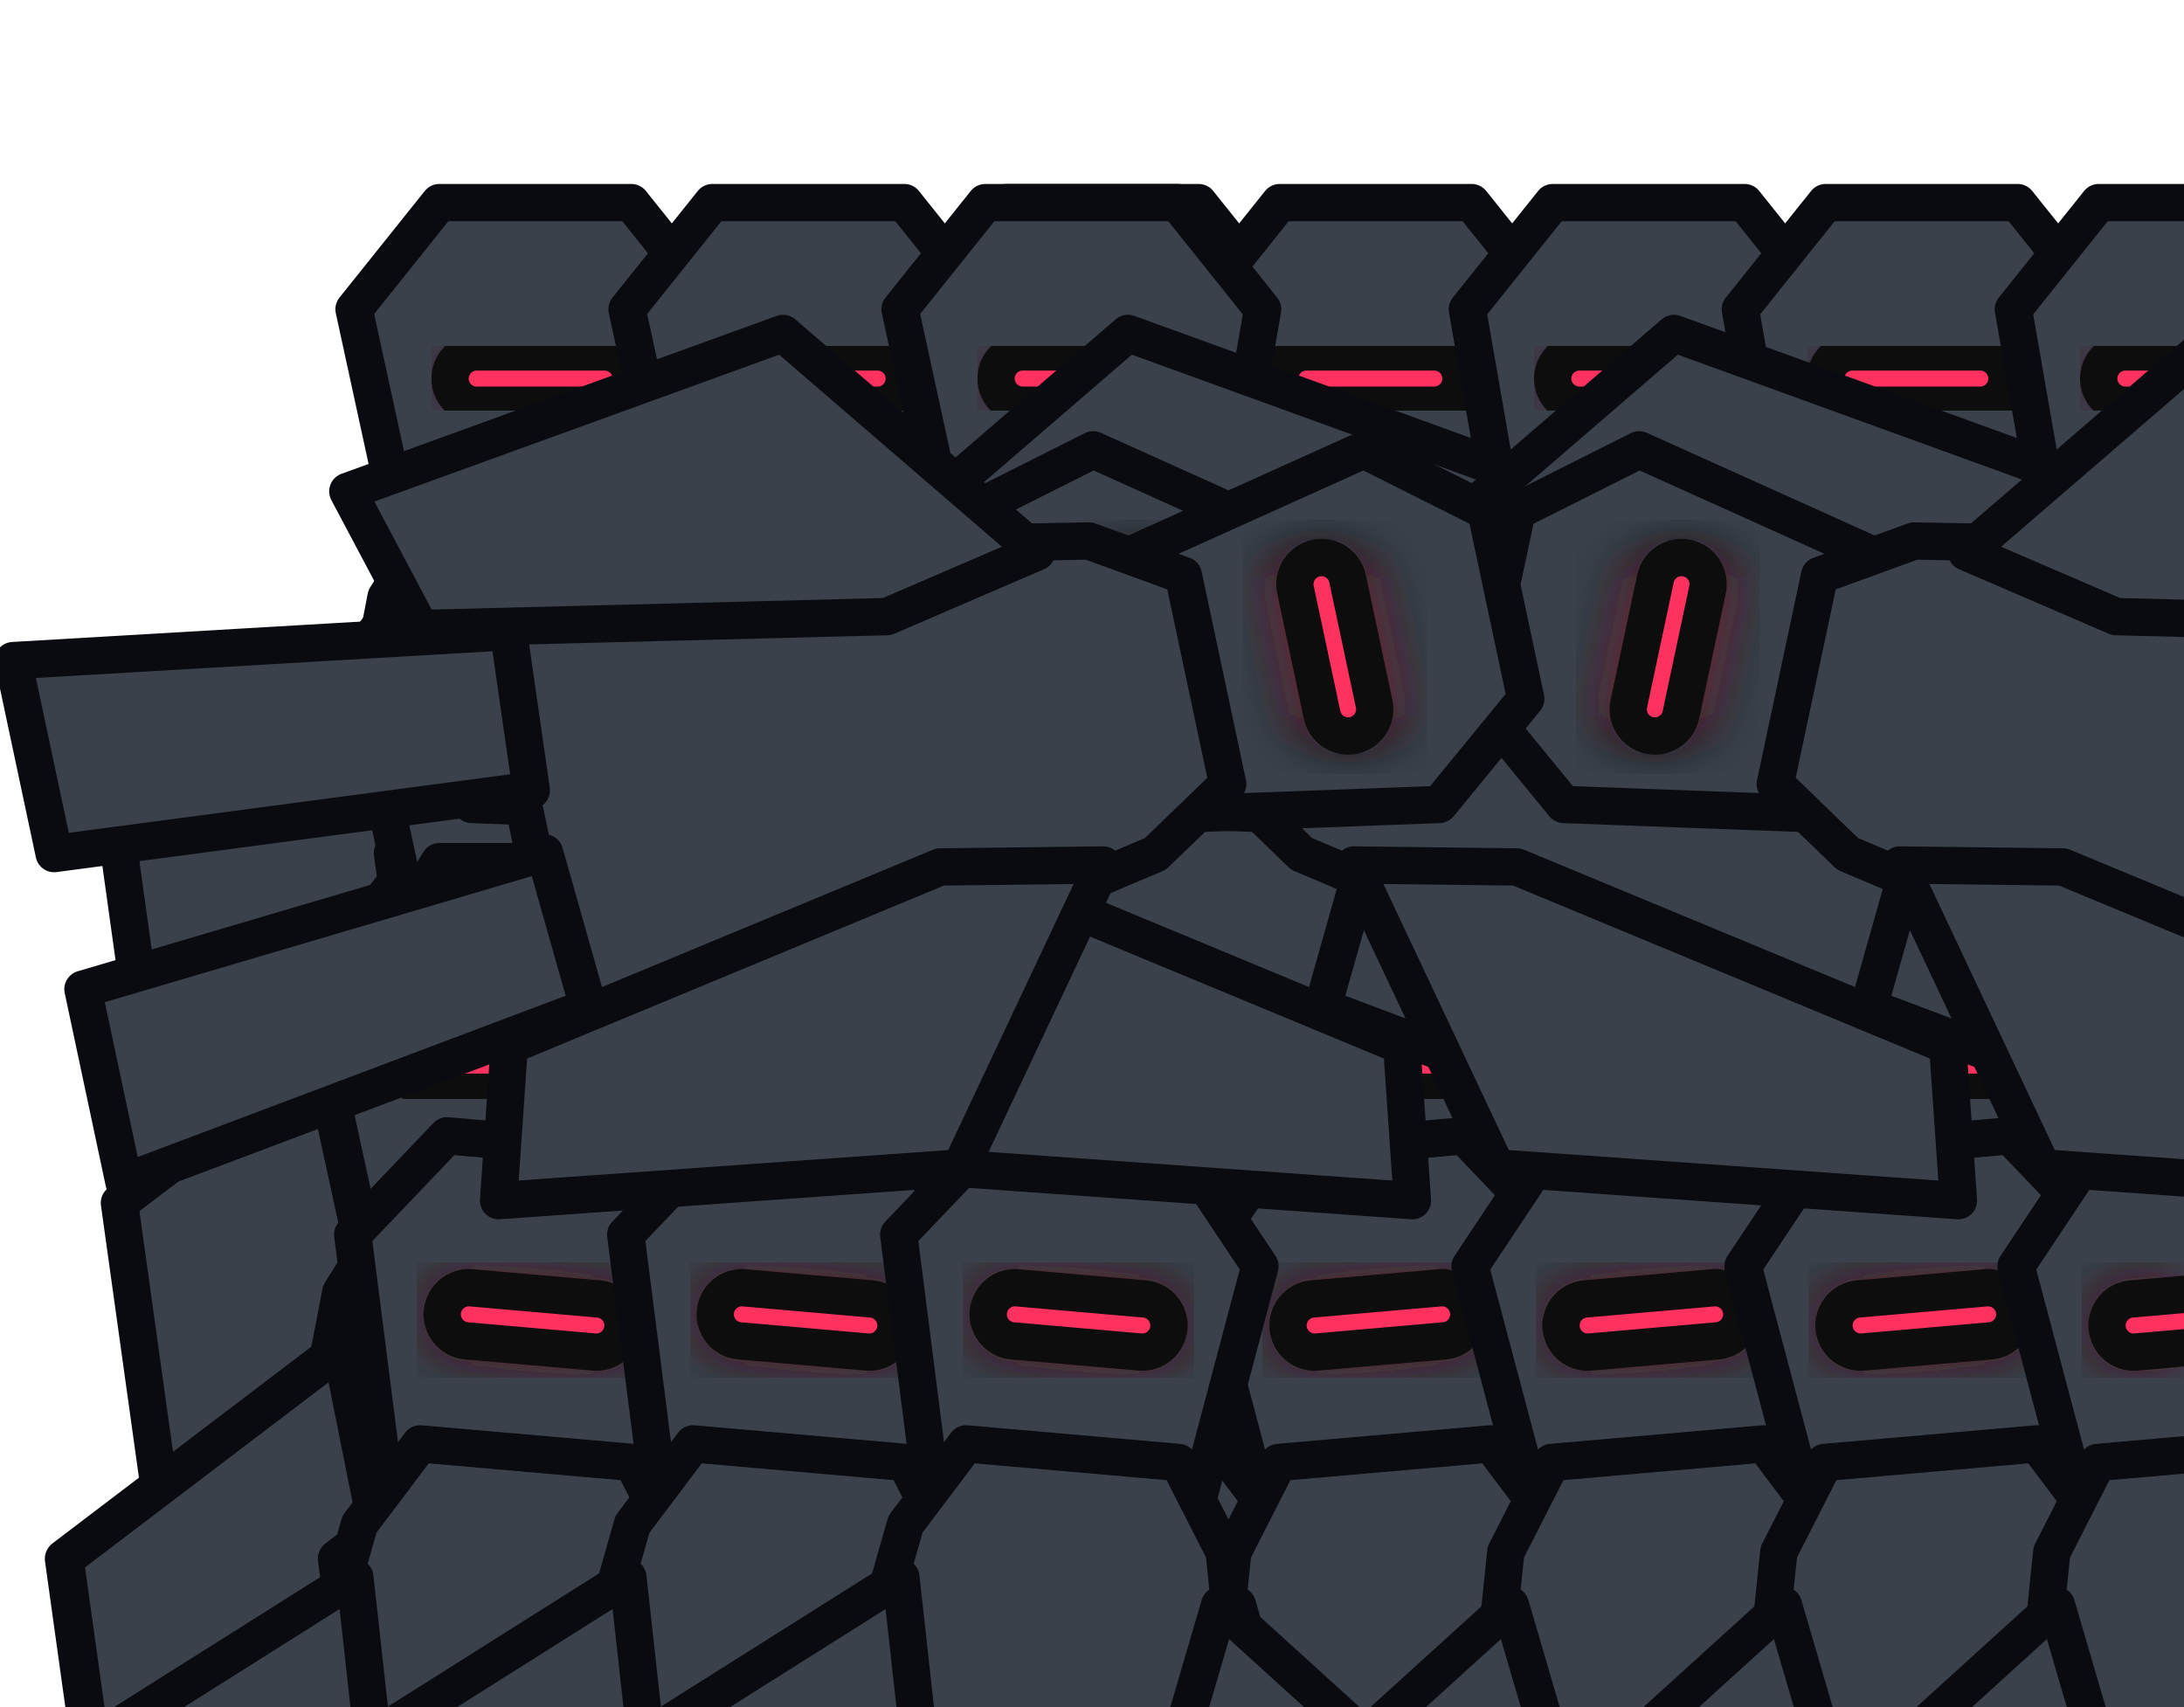
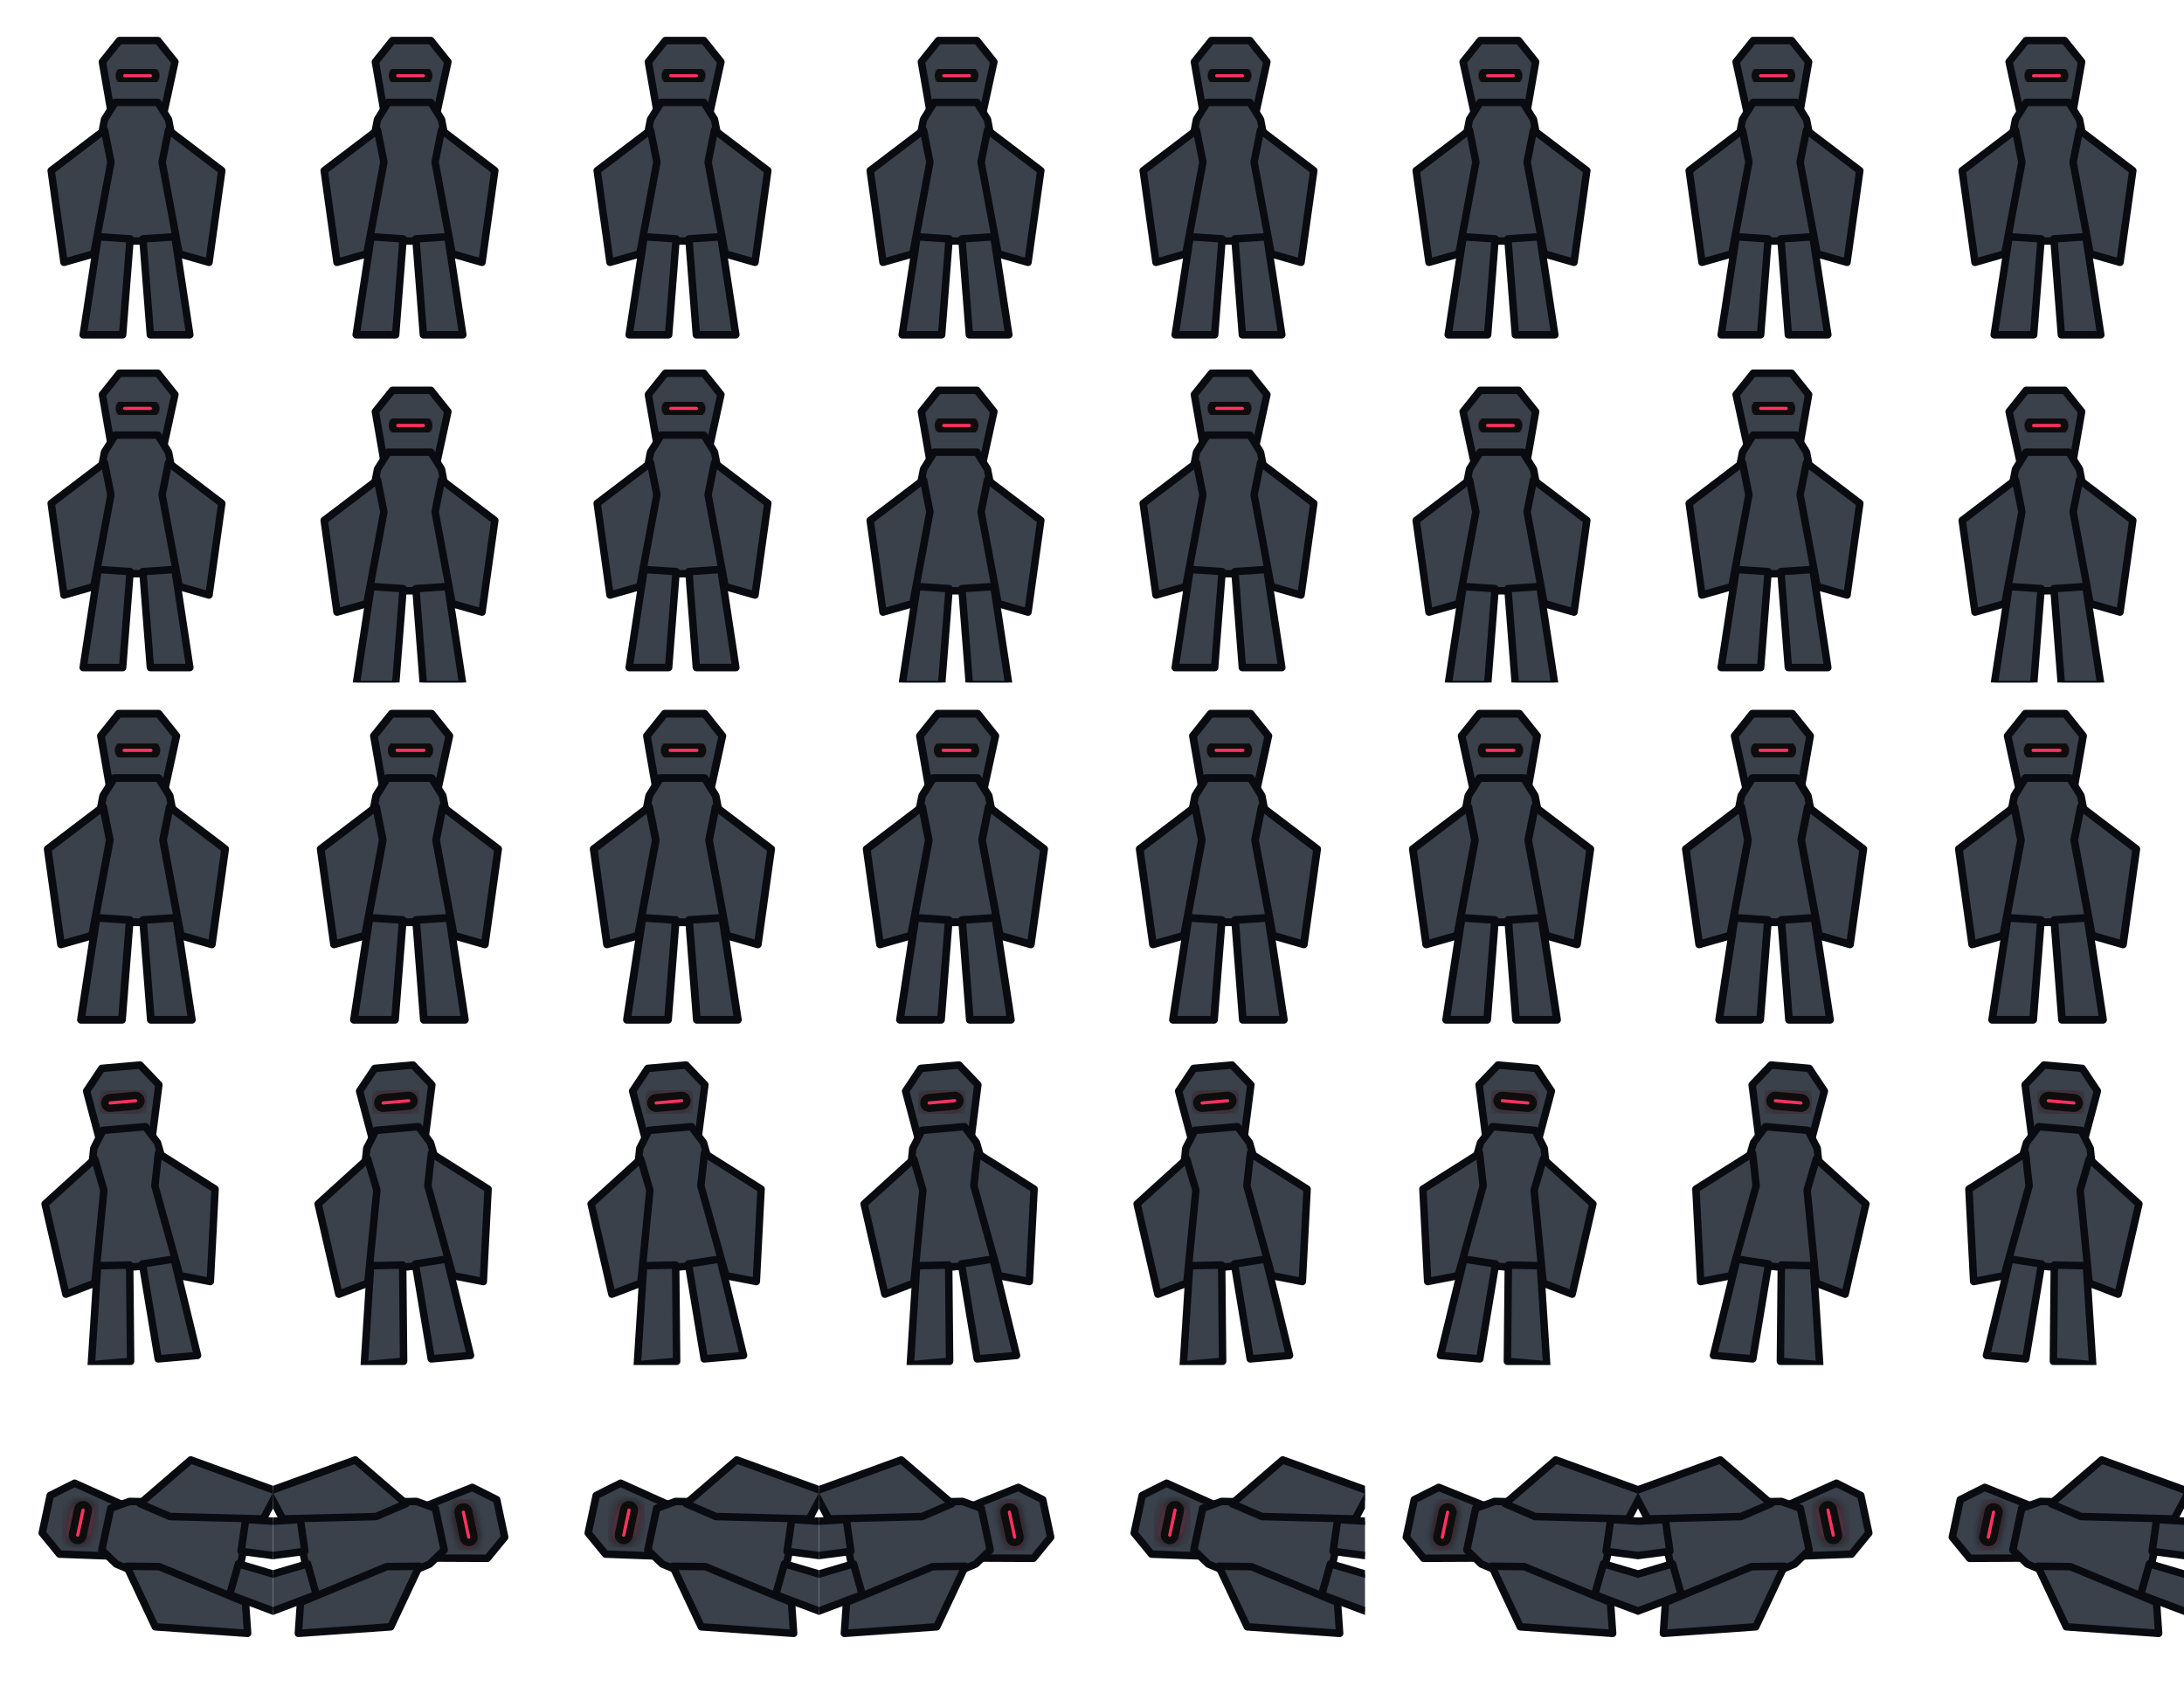
- <svg xmlns="http://www.w3.org/2000/svg" width="2048" height="1600" viewBox="0 0 2048 1600">
+ <svg xmlns="http://www.w3.org/2000/svg" xmlns:xlink="http://www.w3.org/1999/xlink" width="2048" height="1600" viewBox="0 0 2048 1600">
  <defs>
+     <clipPath id="frameclip">
+       <rect width="256" height="320" />
+     </clipPath>
    <linearGradient id="metal" x1="0" y1="0" x2="1" y2="1">
      <stop stop-color="#606975" />
      <stop offset=".5" stop-color="#2a3038" />
      <stop offset="1" stop-color="#101319" />
    </linearGradient>
    <filter id="glow">
      <feGaussianBlur stdDeviation="5" result="b" />
      <feMerge>
        <feMergeNode in="b" />
        <feMergeNode in="SourceGraphic" />
      </feMerge>
    </filter>
  </defs>
  <symbol id="s" viewBox="0 0 256 320">
    <g stroke="#090b10" stroke-width="7" stroke-linejoin="round">
      <path d="M96 58L112 38L148 38L164 58L154 104L104 104Z" fill="#3a414b" opacity="1" />
      <rect x="112" y="66" width="34" height="10" rx="5" fill="#ff315f" filter="url(#glow)" />
      <path d="M98 112L108 96L148 96L158 112L180 226L76 226Z" fill="#3a414b" opacity="1" />
      <path d="M98 122L48 160L60 246L88 238L104 152ZM158 122L208 160L196 246L168 238L152 152Z" fill="#3a414b" opacity="1" />
      <path d="M92 222L122 224L115 314L78 314ZM134 224L164 222L178 314L141 314Z" fill="#3a414b" opacity="1" />
    </g>
  </symbol>
-   <g transform="translate(0 0)">
-     <use href="#s" />
-   </g>
-   <g transform="translate(256 0)">
-     <use href="#s" />
-   </g>
-   <g transform="translate(512 0)">
-     <use href="#s" />
-   </g>
-   <g transform="translate(768 0)">
-     <use href="#s" />
-   </g>
-   <g transform="translate(1024 0)">
-     <use href="#s" />
-   </g>
-   <g transform="translate(1280 0) scale(-1 1) translate(-256 0)">
-     <use href="#s" />
-   </g>
-   <g transform="translate(1536 0) scale(-1 1) translate(-256 0)">
-     <use href="#s" />
-   </g>
-   <g transform="translate(1792 0) scale(-1 1) translate(-256 0)">
-     <use href="#s" />
-   </g>
-   <g transform="translate(0 312)">
-     <use href="#s" />
-   </g>
-   <g transform="translate(256 328)">
-     <use href="#s" />
-   </g>
-   <g transform="translate(512 312)">
-     <use href="#s" />
-   </g>
-   <g transform="translate(768 328)">
-     <use href="#s" />
-   </g>
-   <g transform="translate(1024 312)">
-     <use href="#s" />
-   </g>
-   <g transform="translate(1280 328) scale(-1 1) translate(-256 0)">
-     <use href="#s" />
-   </g>
-   <g transform="translate(1536 312) scale(-1 1) translate(-256 0)">
-     <use href="#s" />
-   </g>
-   <g transform="translate(1792 328) scale(-1 1) translate(-256 0)">
-     <use href="#s" />
-   </g>
-   <g transform="translate(0 640) translate(0 -4) scale(1.04) translate(-5 -6)">
-     <use href="#s" />
-   </g>
-   <g transform="translate(256 640) translate(0 -4) scale(1.04) translate(-5 -6)">
-     <use href="#s" />
-   </g>
-   <g transform="translate(512 640) translate(0 -4) scale(1.04) translate(-5 -6)">
-     <use href="#s" />
-   </g>
-   <g transform="translate(768 640) translate(0 -4) scale(1.04) translate(-5 -6)">
-     <use href="#s" />
-   </g>
-   <g transform="translate(1024 640) translate(0 -4) scale(1.04) translate(-5 -6)">
-     <use href="#s" />
-   </g>
-   <g transform="translate(1280 640) scale(-1 1) translate(-256 0) translate(0 -4) scale(1.04) translate(-5 -6)">
-     <use href="#s" />
-   </g>
-   <g transform="translate(1536 640) scale(-1 1) translate(-256 0) translate(0 -4) scale(1.04) translate(-5 -6)">
-     <use href="#s" />
-   </g>
-   <g transform="translate(1792 640) scale(-1 1) translate(-256 0) translate(0 -4) scale(1.04) translate(-5 -6)">
-     <use href="#s" />
-   </g>
-   <g transform="translate(0 960) translate(-6 2) rotate(-5 128 160)">
-     <use href="#s" />
-   </g>
-   <g transform="translate(256 960) translate(-6 2) rotate(-5 128 160)">
-     <use href="#s" />
-   </g>
-   <g transform="translate(512 960) translate(-6 2) rotate(-5 128 160)">
-     <use href="#s" />
-   </g>
-   <g transform="translate(768 960) translate(-6 2) rotate(-5 128 160)">
-     <use href="#s" />
-   </g>
-   <g transform="translate(1024 960) translate(-6 2) rotate(-5 128 160)">
-     <use href="#s" />
-   </g>
-   <g transform="translate(1280 960) scale(-1 1) translate(-256 0) translate(-6 2) rotate(-5 128 160)">
-     <use href="#s" />
-   </g>
-   <g transform="translate(1536 960) scale(-1 1) translate(-256 0) translate(-6 2) rotate(-5 128 160)">
-     <use href="#s" />
-   </g>
-   <g transform="translate(1792 960) scale(-1 1) translate(-256 0) translate(-6 2) rotate(-5 128 160)">
-     <use href="#s" />
-   </g>
-   <g transform="translate(0 1280) rotate(-78 128 160) translate(0 35)">
-     <use href="#s" />
-   </g>
-   <g transform="translate(256 1280) rotate(78 128 160) translate(0 35)">
-     <use href="#s" />
-   </g>
-   <g transform="translate(512 1280) rotate(-78 128 160) translate(0 35)">
-     <use href="#s" />
-   </g>
-   <g transform="translate(768 1280) rotate(78 128 160) translate(0 35)">
-     <use href="#s" />
-   </g>
-   <g transform="translate(1024 1280) rotate(-78 128 160) translate(0 35)">
-     <use href="#s" />
-   </g>
-   <g transform="translate(1280 1280) scale(-1 1) translate(-256 0) rotate(78 128 160) translate(0 35)">
-     <use href="#s" />
-   </g>
-   <g transform="translate(1536 1280) scale(-1 1) translate(-256 0) rotate(-78 128 160) translate(0 35)">
-     <use href="#s" />
-   </g>
-   <g transform="translate(1792 1280) scale(-1 1) translate(-256 0) rotate(78 128 160) translate(0 35)">
-     <use href="#s" />
+   <g transform="translate(0 0)" clip-path="url(#frameclip)">
+     <g transform="translate(0 0)">
+       <use xlink:href="#s" width="256" height="320" />
+     </g>
+   </g>
+   <g transform="translate(256 0)" clip-path="url(#frameclip)">
+     <g transform="translate(0 0)">
+       <use xlink:href="#s" width="256" height="320" />
+     </g>
+   </g>
+   <g transform="translate(512 0)" clip-path="url(#frameclip)">
+     <g transform="translate(0 0)">
+       <use xlink:href="#s" width="256" height="320" />
+     </g>
+   </g>
+   <g transform="translate(768 0)" clip-path="url(#frameclip)">
+     <g transform="translate(0 0)">
+       <use xlink:href="#s" width="256" height="320" />
+     </g>
+   </g>
+   <g transform="translate(1024 0)" clip-path="url(#frameclip)">
+     <g transform="translate(0 0)">
+       <use xlink:href="#s" width="256" height="320" />
+     </g>
+   </g>
+   <g transform="translate(1280 0)" clip-path="url(#frameclip)">
+     <g transform="translate(0 0) scale(-1 1) translate(-256 0)">
+       <use xlink:href="#s" width="256" height="320" />
+     </g>
+   </g>
+   <g transform="translate(1536 0)" clip-path="url(#frameclip)">
+     <g transform="translate(0 0) scale(-1 1) translate(-256 0)">
+       <use xlink:href="#s" width="256" height="320" />
+     </g>
+   </g>
+   <g transform="translate(1792 0)" clip-path="url(#frameclip)">
+     <g transform="translate(0 0) scale(-1 1) translate(-256 0)">
+       <use xlink:href="#s" width="256" height="320" />
+     </g>
+   </g>
+   <g transform="translate(0 320)" clip-path="url(#frameclip)">
+     <g transform="translate(0 -8)">
+       <use xlink:href="#s" width="256" height="320" />
+     </g>
+   </g>
+   <g transform="translate(256 320)" clip-path="url(#frameclip)">
+     <g transform="translate(0 8)">
+       <use xlink:href="#s" width="256" height="320" />
+     </g>
+   </g>
+   <g transform="translate(512 320)" clip-path="url(#frameclip)">
+     <g transform="translate(0 -8)">
+       <use xlink:href="#s" width="256" height="320" />
+     </g>
+   </g>
+   <g transform="translate(768 320)" clip-path="url(#frameclip)">
+     <g transform="translate(0 8)">
+       <use xlink:href="#s" width="256" height="320" />
+     </g>
+   </g>
+   <g transform="translate(1024 320)" clip-path="url(#frameclip)">
+     <g transform="translate(0 -8)">
+       <use xlink:href="#s" width="256" height="320" />
+     </g>
+   </g>
+   <g transform="translate(1280 320)" clip-path="url(#frameclip)">
+     <g transform="translate(0 8) scale(-1 1) translate(-256 0)">
+       <use xlink:href="#s" width="256" height="320" />
+     </g>
+   </g>
+   <g transform="translate(1536 320)" clip-path="url(#frameclip)">
+     <g transform="translate(0 -8) scale(-1 1) translate(-256 0)">
+       <use xlink:href="#s" width="256" height="320" />
+     </g>
+   </g>
+   <g transform="translate(1792 320)" clip-path="url(#frameclip)">
+     <g transform="translate(0 8) scale(-1 1) translate(-256 0)">
+       <use xlink:href="#s" width="256" height="320" />
+     </g>
+   </g>
+   <g transform="translate(0 640)" clip-path="url(#frameclip)">
+     <g transform="translate(0 0) translate(0 -4) scale(1.04) translate(-5 -6)">
+       <use xlink:href="#s" width="256" height="320" />
+     </g>
+   </g>
+   <g transform="translate(256 640)" clip-path="url(#frameclip)">
+     <g transform="translate(0 0) translate(0 -4) scale(1.04) translate(-5 -6)">
+       <use xlink:href="#s" width="256" height="320" />
+     </g>
+   </g>
+   <g transform="translate(512 640)" clip-path="url(#frameclip)">
+     <g transform="translate(0 0) translate(0 -4) scale(1.04) translate(-5 -6)">
+       <use xlink:href="#s" width="256" height="320" />
+     </g>
+   </g>
+   <g transform="translate(768 640)" clip-path="url(#frameclip)">
+     <g transform="translate(0 0) translate(0 -4) scale(1.04) translate(-5 -6)">
+       <use xlink:href="#s" width="256" height="320" />
+     </g>
+   </g>
+   <g transform="translate(1024 640)" clip-path="url(#frameclip)">
+     <g transform="translate(0 0) translate(0 -4) scale(1.04) translate(-5 -6)">
+       <use xlink:href="#s" width="256" height="320" />
+     </g>
+   </g>
+   <g transform="translate(1280 640)" clip-path="url(#frameclip)">
+     <g transform="translate(0 0) scale(-1 1) translate(-256 0) translate(0 -4) scale(1.04) translate(-5 -6)">
+       <use xlink:href="#s" width="256" height="320" />
+     </g>
+   </g>
+   <g transform="translate(1536 640)" clip-path="url(#frameclip)">
+     <g transform="translate(0 0) scale(-1 1) translate(-256 0) translate(0 -4) scale(1.04) translate(-5 -6)">
+       <use xlink:href="#s" width="256" height="320" />
+     </g>
+   </g>
+   <g transform="translate(1792 640)" clip-path="url(#frameclip)">
+     <g transform="translate(0 0) scale(-1 1) translate(-256 0) translate(0 -4) scale(1.04) translate(-5 -6)">
+       <use xlink:href="#s" width="256" height="320" />
+     </g>
+   </g>
+   <g transform="translate(0 960)" clip-path="url(#frameclip)">
+     <g transform="translate(0 0) translate(-6 2) rotate(-5 128 160)">
+       <use xlink:href="#s" width="256" height="320" />
+     </g>
+   </g>
+   <g transform="translate(256 960)" clip-path="url(#frameclip)">
+     <g transform="translate(0 0) translate(-6 2) rotate(-5 128 160)">
+       <use xlink:href="#s" width="256" height="320" />
+     </g>
+   </g>
+   <g transform="translate(512 960)" clip-path="url(#frameclip)">
+     <g transform="translate(0 0) translate(-6 2) rotate(-5 128 160)">
+       <use xlink:href="#s" width="256" height="320" />
+     </g>
+   </g>
+   <g transform="translate(768 960)" clip-path="url(#frameclip)">
+     <g transform="translate(0 0) translate(-6 2) rotate(-5 128 160)">
+       <use xlink:href="#s" width="256" height="320" />
+     </g>
+   </g>
+   <g transform="translate(1024 960)" clip-path="url(#frameclip)">
+     <g transform="translate(0 0) translate(-6 2) rotate(-5 128 160)">
+       <use xlink:href="#s" width="256" height="320" />
+     </g>
+   </g>
+   <g transform="translate(1280 960)" clip-path="url(#frameclip)">
+     <g transform="translate(0 0) scale(-1 1) translate(-256 0) translate(-6 2) rotate(-5 128 160)">
+       <use xlink:href="#s" width="256" height="320" />
+     </g>
+   </g>
+   <g transform="translate(1536 960)" clip-path="url(#frameclip)">
+     <g transform="translate(0 0) scale(-1 1) translate(-256 0) translate(-6 2) rotate(-5 128 160)">
+       <use xlink:href="#s" width="256" height="320" />
+     </g>
+   </g>
+   <g transform="translate(1792 960)" clip-path="url(#frameclip)">
+     <g transform="translate(0 0) scale(-1 1) translate(-256 0) translate(-6 2) rotate(-5 128 160)">
+       <use xlink:href="#s" width="256" height="320" />
+     </g>
+   </g>
+   <g transform="translate(0 1280)" clip-path="url(#frameclip)">
+     <g transform="translate(0 0) rotate(-78 128 160) translate(0 35)">
+       <use xlink:href="#s" width="256" height="320" />
+     </g>
+   </g>
+   <g transform="translate(256 1280)" clip-path="url(#frameclip)">
+     <g transform="translate(0 0) rotate(78 128 160) translate(0 35)">
+       <use xlink:href="#s" width="256" height="320" />
+     </g>
+   </g>
+   <g transform="translate(512 1280)" clip-path="url(#frameclip)">
+     <g transform="translate(0 0) rotate(-78 128 160) translate(0 35)">
+       <use xlink:href="#s" width="256" height="320" />
+     </g>
+   </g>
+   <g transform="translate(768 1280)" clip-path="url(#frameclip)">
+     <g transform="translate(0 0) rotate(78 128 160) translate(0 35)">
+       <use xlink:href="#s" width="256" height="320" />
+     </g>
+   </g>
+   <g transform="translate(1024 1280)" clip-path="url(#frameclip)">
+     <g transform="translate(0 0) rotate(-78 128 160) translate(0 35)">
+       <use xlink:href="#s" width="256" height="320" />
+     </g>
+   </g>
+   <g transform="translate(1280 1280)" clip-path="url(#frameclip)">
+     <g transform="translate(0 0) scale(-1 1) translate(-256 0) rotate(78 128 160) translate(0 35)">
+       <use xlink:href="#s" width="256" height="320" />
+     </g>
+   </g>
+   <g transform="translate(1536 1280)" clip-path="url(#frameclip)">
+     <g transform="translate(0 0) scale(-1 1) translate(-256 0) rotate(-78 128 160) translate(0 35)">
+       <use xlink:href="#s" width="256" height="320" />
+     </g>
+   </g>
+   <g transform="translate(1792 1280)" clip-path="url(#frameclip)">
+     <g transform="translate(0 0) scale(-1 1) translate(-256 0) rotate(78 128 160) translate(0 35)">
+       <use xlink:href="#s" width="256" height="320" />
+     </g>
  </g>
</svg>
